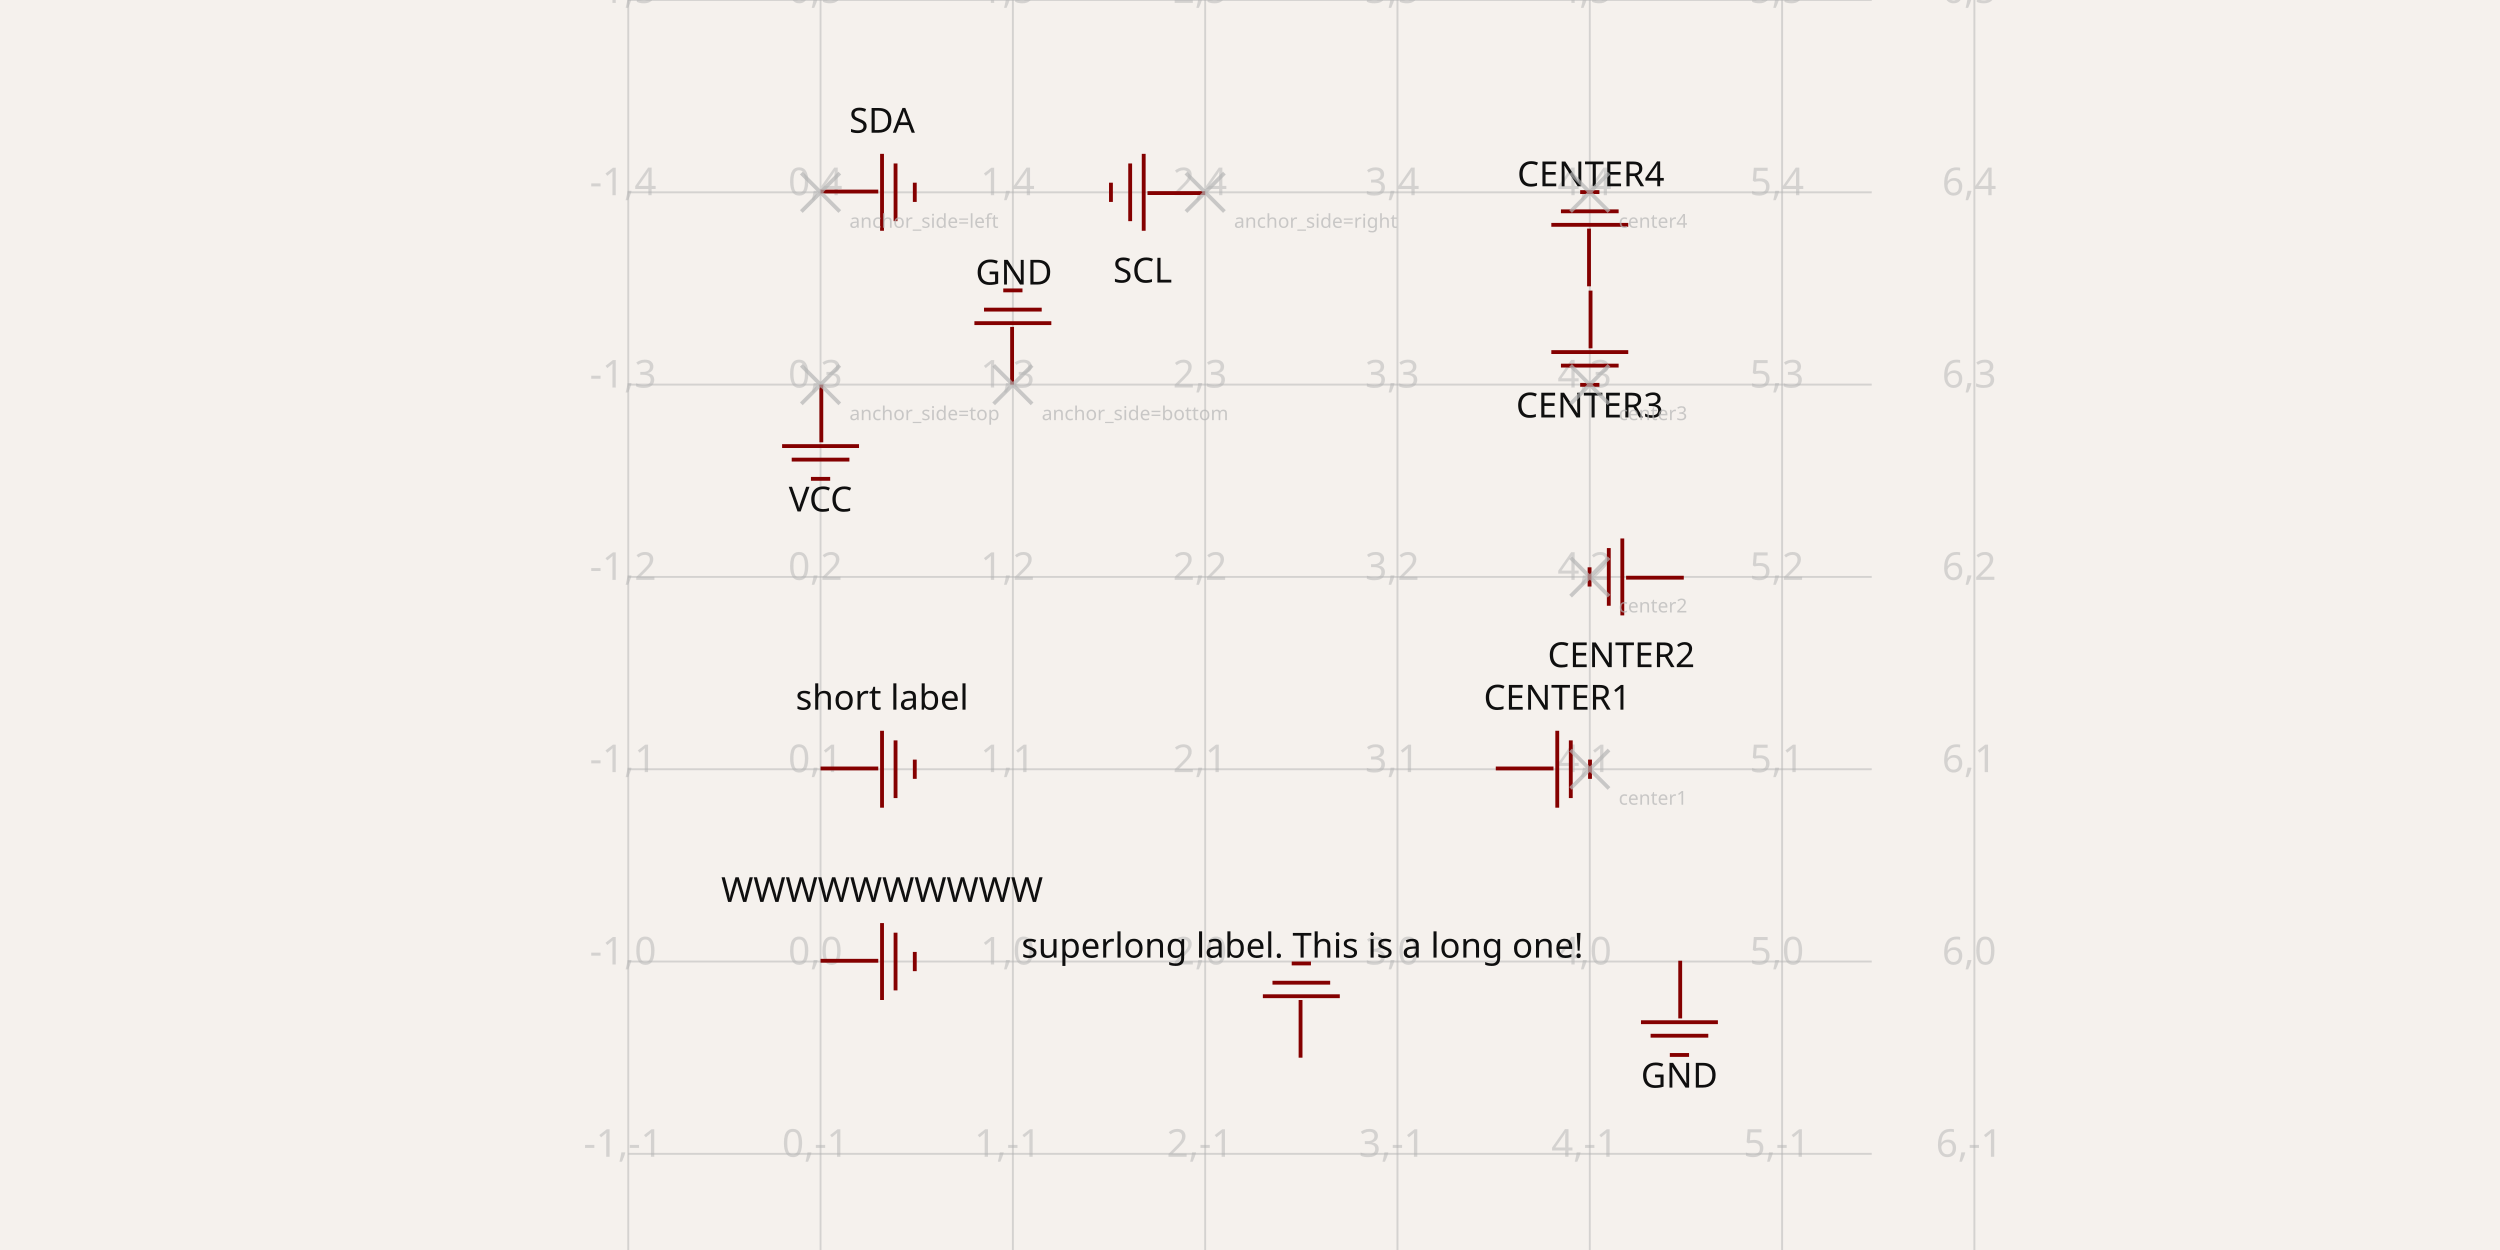
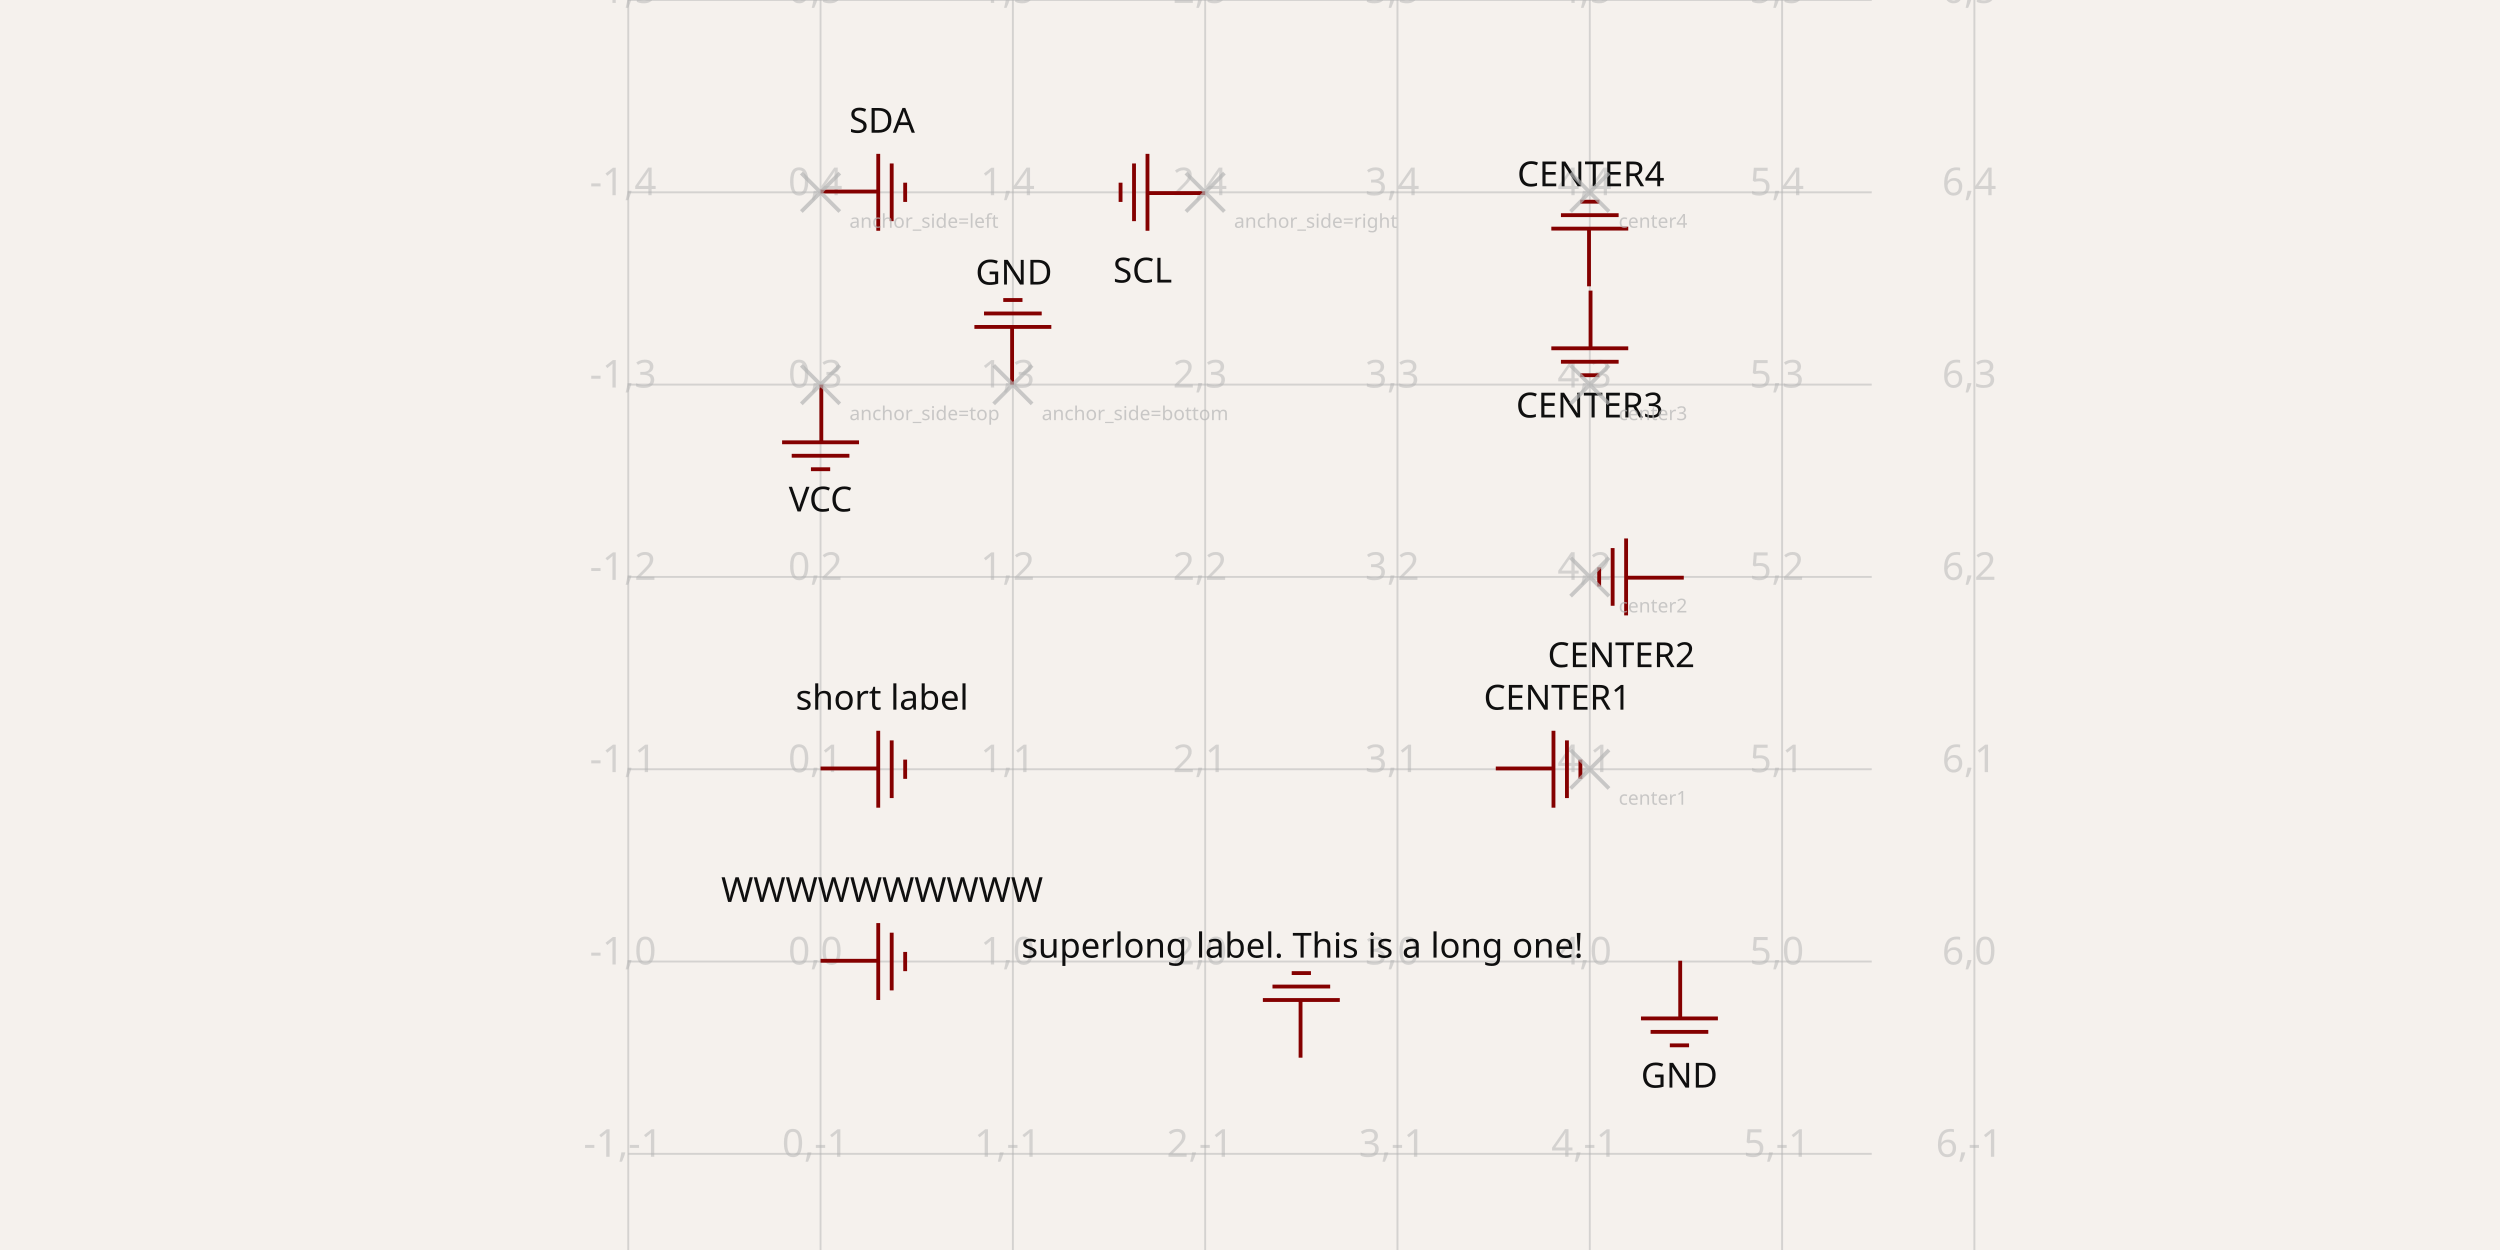
<svg xmlns="http://www.w3.org/2000/svg" width="1200" height="600" style="background-color: rgb(245, 241, 237)" data-real-to-screen-transform="matrix(92.3076923077,0,0,-92.3076923077,393.8672630769,461.5384615385)">
  <style>
              .boundary { fill: rgb(245, 241, 237); }
              .schematic-boundary { fill: none; stroke: #fff; }
              .component { fill: none; stroke: rgb(132, 0, 0); }
              .chip { fill: rgb(255, 255, 194); stroke: rgb(132, 0, 0); }
              .component-pin { fill: none; stroke: rgb(132, 0, 0); }
              .trace:hover {
                filter: invert(1);
              }
              .trace:hover .trace-crossing-outline {
                opacity: 0;
              }
              .text { font-family: sans-serif; fill: rgb(0, 150, 0); }
              .pin-number { fill: rgb(169, 0, 0); }
              .port-label { fill: rgb(0, 100, 100); }
              .component-name { fill: rgb(0, 100, 100); }
            </style>
  <rect class="boundary" x="0" y="0" width="1200" height="600" />
  <g class="grid">
    <line x1="301.56" y1="600" x2="301.56" y2="0" stroke="rgb(181, 181, 181)" stroke-width="0.923" stroke-opacity="0.5" />
    <line x1="393.867" y1="600" x2="393.867" y2="0" stroke="rgb(181, 181, 181)" stroke-width="0.923" stroke-opacity="0.5" />
    <line x1="486.175" y1="600" x2="486.175" y2="0" stroke="rgb(181, 181, 181)" stroke-width="0.923" stroke-opacity="0.5" />
    <line x1="578.483" y1="600" x2="578.483" y2="0" stroke="rgb(181, 181, 181)" stroke-width="0.923" stroke-opacity="0.5" />
    <line x1="670.79" y1="600" x2="670.79" y2="0" stroke="rgb(181, 181, 181)" stroke-width="0.923" stroke-opacity="0.5" />
    <line x1="763.098" y1="600" x2="763.098" y2="0" stroke="rgb(181, 181, 181)" stroke-width="0.923" stroke-opacity="0.5" />
    <line x1="855.406" y1="600" x2="855.406" y2="0" stroke="rgb(181, 181, 181)" stroke-width="0.923" stroke-opacity="0.5" />
    <line x1="947.713" y1="600" x2="947.713" y2="0" stroke="rgb(181, 181, 181)" stroke-width="0.923" stroke-opacity="0.5" />
    <line x1="301.56" y1="646.154" x2="898.44" y2="646.154" stroke="rgb(181, 181, 181)" stroke-width="0.923" stroke-opacity="0.5" />
    <line x1="301.56" y1="553.846" x2="898.44" y2="553.846" stroke="rgb(181, 181, 181)" stroke-width="0.923" stroke-opacity="0.5" />
    <line x1="301.56" y1="461.538" x2="898.44" y2="461.538" stroke="rgb(181, 181, 181)" stroke-width="0.923" stroke-opacity="0.5" />
    <line x1="301.56" y1="369.231" x2="898.44" y2="369.231" stroke="rgb(181, 181, 181)" stroke-width="0.923" stroke-opacity="0.5" />
    <line x1="301.56" y1="276.923" x2="898.44" y2="276.923" stroke="rgb(181, 181, 181)" stroke-width="0.923" stroke-opacity="0.5" />
    <line x1="301.56" y1="184.615" x2="898.44" y2="184.615" stroke="rgb(181, 181, 181)" stroke-width="0.923" stroke-opacity="0.5" />
    <line x1="301.56" y1="92.308" x2="898.44" y2="92.308" stroke="rgb(181, 181, 181)" stroke-width="0.923" stroke-opacity="0.5" />
    <line x1="301.56" y1="0" x2="898.44" y2="0" stroke="rgb(181, 181, 181)" stroke-width="0.923" stroke-opacity="0.5" />
    <text x="299.06" y="641.154" fill="rgb(181, 181, 181)" font-size="18.462" fill-opacity="0.5" text-anchor="middle" dominant-baseline="middle" font-family="sans-serif">-1,-2</text>
    <text x="299.06" y="548.846" fill="rgb(181, 181, 181)" font-size="18.462" fill-opacity="0.5" text-anchor="middle" dominant-baseline="middle" font-family="sans-serif">-1,-1</text>
    <text x="299.06" y="456.538" fill="rgb(181, 181, 181)" font-size="18.462" fill-opacity="0.5" text-anchor="middle" dominant-baseline="middle" font-family="sans-serif">-1,0</text>
    <text x="299.06" y="364.231" fill="rgb(181, 181, 181)" font-size="18.462" fill-opacity="0.5" text-anchor="middle" dominant-baseline="middle" font-family="sans-serif">-1,1</text>
    <text x="299.06" y="271.923" fill="rgb(181, 181, 181)" font-size="18.462" fill-opacity="0.5" text-anchor="middle" dominant-baseline="middle" font-family="sans-serif">-1,2</text>
    <text x="299.06" y="179.615" fill="rgb(181, 181, 181)" font-size="18.462" fill-opacity="0.5" text-anchor="middle" dominant-baseline="middle" font-family="sans-serif">-1,3</text>
    <text x="299.06" y="87.308" fill="rgb(181, 181, 181)" font-size="18.462" fill-opacity="0.5" text-anchor="middle" dominant-baseline="middle" font-family="sans-serif">-1,4</text>
    <text x="299.06" y="-5" fill="rgb(181, 181, 181)" font-size="18.462" fill-opacity="0.5" text-anchor="middle" dominant-baseline="middle" font-family="sans-serif">-1,5</text>
    <text x="391.367" y="641.154" fill="rgb(181, 181, 181)" font-size="18.462" fill-opacity="0.5" text-anchor="middle" dominant-baseline="middle" font-family="sans-serif">0,-2</text>
    <text x="391.367" y="548.846" fill="rgb(181, 181, 181)" font-size="18.462" fill-opacity="0.5" text-anchor="middle" dominant-baseline="middle" font-family="sans-serif">0,-1</text>
    <text x="391.367" y="456.538" fill="rgb(181, 181, 181)" font-size="18.462" fill-opacity="0.5" text-anchor="middle" dominant-baseline="middle" font-family="sans-serif">0,0</text>
    <text x="391.367" y="364.231" fill="rgb(181, 181, 181)" font-size="18.462" fill-opacity="0.5" text-anchor="middle" dominant-baseline="middle" font-family="sans-serif">0,1</text>
    <text x="391.367" y="271.923" fill="rgb(181, 181, 181)" font-size="18.462" fill-opacity="0.5" text-anchor="middle" dominant-baseline="middle" font-family="sans-serif">0,2</text>
    <text x="391.367" y="179.615" fill="rgb(181, 181, 181)" font-size="18.462" fill-opacity="0.5" text-anchor="middle" dominant-baseline="middle" font-family="sans-serif">0,3</text>
    <text x="391.367" y="87.308" fill="rgb(181, 181, 181)" font-size="18.462" fill-opacity="0.5" text-anchor="middle" dominant-baseline="middle" font-family="sans-serif">0,4</text>
    <text x="391.367" y="-5" fill="rgb(181, 181, 181)" font-size="18.462" fill-opacity="0.5" text-anchor="middle" dominant-baseline="middle" font-family="sans-serif">0,5</text>
    <text x="483.675" y="641.154" fill="rgb(181, 181, 181)" font-size="18.462" fill-opacity="0.5" text-anchor="middle" dominant-baseline="middle" font-family="sans-serif">1,-2</text>
    <text x="483.675" y="548.846" fill="rgb(181, 181, 181)" font-size="18.462" fill-opacity="0.5" text-anchor="middle" dominant-baseline="middle" font-family="sans-serif">1,-1</text>
    <text x="483.675" y="456.538" fill="rgb(181, 181, 181)" font-size="18.462" fill-opacity="0.5" text-anchor="middle" dominant-baseline="middle" font-family="sans-serif">1,0</text>
    <text x="483.675" y="364.231" fill="rgb(181, 181, 181)" font-size="18.462" fill-opacity="0.5" text-anchor="middle" dominant-baseline="middle" font-family="sans-serif">1,1</text>
    <text x="483.675" y="271.923" fill="rgb(181, 181, 181)" font-size="18.462" fill-opacity="0.5" text-anchor="middle" dominant-baseline="middle" font-family="sans-serif">1,2</text>
    <text x="483.675" y="179.615" fill="rgb(181, 181, 181)" font-size="18.462" fill-opacity="0.5" text-anchor="middle" dominant-baseline="middle" font-family="sans-serif">1,3</text>
    <text x="483.675" y="87.308" fill="rgb(181, 181, 181)" font-size="18.462" fill-opacity="0.5" text-anchor="middle" dominant-baseline="middle" font-family="sans-serif">1,4</text>
    <text x="483.675" y="-5" fill="rgb(181, 181, 181)" font-size="18.462" fill-opacity="0.5" text-anchor="middle" dominant-baseline="middle" font-family="sans-serif">1,5</text>
    <text x="575.983" y="641.154" fill="rgb(181, 181, 181)" font-size="18.462" fill-opacity="0.5" text-anchor="middle" dominant-baseline="middle" font-family="sans-serif">2,-2</text>
    <text x="575.983" y="548.846" fill="rgb(181, 181, 181)" font-size="18.462" fill-opacity="0.5" text-anchor="middle" dominant-baseline="middle" font-family="sans-serif">2,-1</text>
    <text x="575.983" y="456.538" fill="rgb(181, 181, 181)" font-size="18.462" fill-opacity="0.5" text-anchor="middle" dominant-baseline="middle" font-family="sans-serif">2,0</text>
    <text x="575.983" y="364.231" fill="rgb(181, 181, 181)" font-size="18.462" fill-opacity="0.5" text-anchor="middle" dominant-baseline="middle" font-family="sans-serif">2,1</text>
    <text x="575.983" y="271.923" fill="rgb(181, 181, 181)" font-size="18.462" fill-opacity="0.5" text-anchor="middle" dominant-baseline="middle" font-family="sans-serif">2,2</text>
    <text x="575.983" y="179.615" fill="rgb(181, 181, 181)" font-size="18.462" fill-opacity="0.5" text-anchor="middle" dominant-baseline="middle" font-family="sans-serif">2,3</text>
    <text x="575.983" y="87.308" fill="rgb(181, 181, 181)" font-size="18.462" fill-opacity="0.5" text-anchor="middle" dominant-baseline="middle" font-family="sans-serif">2,4</text>
    <text x="575.983" y="-5" fill="rgb(181, 181, 181)" font-size="18.462" fill-opacity="0.5" text-anchor="middle" dominant-baseline="middle" font-family="sans-serif">2,5</text>
    <text x="668.29" y="641.154" fill="rgb(181, 181, 181)" font-size="18.462" fill-opacity="0.5" text-anchor="middle" dominant-baseline="middle" font-family="sans-serif">3,-2</text>
    <text x="668.29" y="548.846" fill="rgb(181, 181, 181)" font-size="18.462" fill-opacity="0.5" text-anchor="middle" dominant-baseline="middle" font-family="sans-serif">3,-1</text>
    <text x="668.29" y="456.538" fill="rgb(181, 181, 181)" font-size="18.462" fill-opacity="0.5" text-anchor="middle" dominant-baseline="middle" font-family="sans-serif">3,0</text>
    <text x="668.29" y="364.231" fill="rgb(181, 181, 181)" font-size="18.462" fill-opacity="0.5" text-anchor="middle" dominant-baseline="middle" font-family="sans-serif">3,1</text>
    <text x="668.29" y="271.923" fill="rgb(181, 181, 181)" font-size="18.462" fill-opacity="0.5" text-anchor="middle" dominant-baseline="middle" font-family="sans-serif">3,2</text>
    <text x="668.29" y="179.615" fill="rgb(181, 181, 181)" font-size="18.462" fill-opacity="0.5" text-anchor="middle" dominant-baseline="middle" font-family="sans-serif">3,3</text>
    <text x="668.29" y="87.308" fill="rgb(181, 181, 181)" font-size="18.462" fill-opacity="0.5" text-anchor="middle" dominant-baseline="middle" font-family="sans-serif">3,4</text>
    <text x="668.29" y="-5" fill="rgb(181, 181, 181)" font-size="18.462" fill-opacity="0.5" text-anchor="middle" dominant-baseline="middle" font-family="sans-serif">3,5</text>
    <text x="760.598" y="641.154" fill="rgb(181, 181, 181)" font-size="18.462" fill-opacity="0.5" text-anchor="middle" dominant-baseline="middle" font-family="sans-serif">4,-2</text>
    <text x="760.598" y="548.846" fill="rgb(181, 181, 181)" font-size="18.462" fill-opacity="0.5" text-anchor="middle" dominant-baseline="middle" font-family="sans-serif">4,-1</text>
    <text x="760.598" y="456.538" fill="rgb(181, 181, 181)" font-size="18.462" fill-opacity="0.5" text-anchor="middle" dominant-baseline="middle" font-family="sans-serif">4,0</text>
    <text x="760.598" y="364.231" fill="rgb(181, 181, 181)" font-size="18.462" fill-opacity="0.5" text-anchor="middle" dominant-baseline="middle" font-family="sans-serif">4,1</text>
    <text x="760.598" y="271.923" fill="rgb(181, 181, 181)" font-size="18.462" fill-opacity="0.5" text-anchor="middle" dominant-baseline="middle" font-family="sans-serif">4,2</text>
    <text x="760.598" y="179.615" fill="rgb(181, 181, 181)" font-size="18.462" fill-opacity="0.5" text-anchor="middle" dominant-baseline="middle" font-family="sans-serif">4,3</text>
    <text x="760.598" y="87.308" fill="rgb(181, 181, 181)" font-size="18.462" fill-opacity="0.5" text-anchor="middle" dominant-baseline="middle" font-family="sans-serif">4,4</text>
    <text x="760.598" y="-5" fill="rgb(181, 181, 181)" font-size="18.462" fill-opacity="0.5" text-anchor="middle" dominant-baseline="middle" font-family="sans-serif">4,5</text>
    <text x="852.906" y="641.154" fill="rgb(181, 181, 181)" font-size="18.462" fill-opacity="0.5" text-anchor="middle" dominant-baseline="middle" font-family="sans-serif">5,-2</text>
    <text x="852.906" y="548.846" fill="rgb(181, 181, 181)" font-size="18.462" fill-opacity="0.5" text-anchor="middle" dominant-baseline="middle" font-family="sans-serif">5,-1</text>
    <text x="852.906" y="456.538" fill="rgb(181, 181, 181)" font-size="18.462" fill-opacity="0.5" text-anchor="middle" dominant-baseline="middle" font-family="sans-serif">5,0</text>
    <text x="852.906" y="364.231" fill="rgb(181, 181, 181)" font-size="18.462" fill-opacity="0.5" text-anchor="middle" dominant-baseline="middle" font-family="sans-serif">5,1</text>
    <text x="852.906" y="271.923" fill="rgb(181, 181, 181)" font-size="18.462" fill-opacity="0.5" text-anchor="middle" dominant-baseline="middle" font-family="sans-serif">5,2</text>
    <text x="852.906" y="179.615" fill="rgb(181, 181, 181)" font-size="18.462" fill-opacity="0.5" text-anchor="middle" dominant-baseline="middle" font-family="sans-serif">5,3</text>
    <text x="852.906" y="87.308" fill="rgb(181, 181, 181)" font-size="18.462" fill-opacity="0.5" text-anchor="middle" dominant-baseline="middle" font-family="sans-serif">5,4</text>
    <text x="852.906" y="-5" fill="rgb(181, 181, 181)" font-size="18.462" fill-opacity="0.5" text-anchor="middle" dominant-baseline="middle" font-family="sans-serif">5,5</text>
    <text x="945.213" y="641.154" fill="rgb(181, 181, 181)" font-size="18.462" fill-opacity="0.5" text-anchor="middle" dominant-baseline="middle" font-family="sans-serif">6,-2</text>
    <text x="945.213" y="548.846" fill="rgb(181, 181, 181)" font-size="18.462" fill-opacity="0.5" text-anchor="middle" dominant-baseline="middle" font-family="sans-serif">6,-1</text>
    <text x="945.213" y="456.538" fill="rgb(181, 181, 181)" font-size="18.462" fill-opacity="0.5" text-anchor="middle" dominant-baseline="middle" font-family="sans-serif">6,0</text>
    <text x="945.213" y="364.231" fill="rgb(181, 181, 181)" font-size="18.462" fill-opacity="0.5" text-anchor="middle" dominant-baseline="middle" font-family="sans-serif">6,1</text>
    <text x="945.213" y="271.923" fill="rgb(181, 181, 181)" font-size="18.462" fill-opacity="0.5" text-anchor="middle" dominant-baseline="middle" font-family="sans-serif">6,2</text>
    <text x="945.213" y="179.615" fill="rgb(181, 181, 181)" font-size="18.462" fill-opacity="0.5" text-anchor="middle" dominant-baseline="middle" font-family="sans-serif">6,3</text>
    <text x="945.213" y="87.308" fill="rgb(181, 181, 181)" font-size="18.462" fill-opacity="0.5" text-anchor="middle" dominant-baseline="middle" font-family="sans-serif">6,4</text>
    <text x="945.213" y="-5" fill="rgb(181, 181, 181)" font-size="18.462" fill-opacity="0.5" text-anchor="middle" dominant-baseline="middle" font-family="sans-serif">6,5</text>
  </g>
-   <rect class="component-overlay" x="375.406" y="184.615" width="36.923" height="45.228" fill="transparent" />
+   <rect class="component-overlay" x="375.406" y="184.615" width="36.923" height="40.613" fill="transparent" />
  <path d="M 394.236 184.615 L 394.236 212.308" stroke="rgb(132, 0, 0)" fill="none" stroke-width="1.846px" />
-   <path d="M 375.406 214.121 L 412.329 214.121" stroke="rgb(132, 0, 0)" fill="none" stroke-width="1.846px" />
-   <path d="M 380.021 220.613 L 407.713 220.613" stroke="rgb(132, 0, 0)" fill="none" stroke-width="1.846px" />
-   <path d="M 389.252 229.843 L 398.483 229.843" stroke="rgb(132, 0, 0)" fill="none" stroke-width="1.846px" />
+   <path d="M 375.406 212.305 L 412.329 212.305" stroke="rgb(132, 0, 0)" fill="none" stroke-width="1.846px" />
+   <path d="M 380.021 218.766 L 407.713 218.766" stroke="rgb(132, 0, 0)" fill="none" stroke-width="1.846px" />
+   <path d="M 389.252 225.228 L 398.483 225.228" stroke="rgb(132, 0, 0)" fill="none" stroke-width="1.846px" />
  <text x="393.818" y="232.613" fill="rgb(15, 15, 15)" font-family="sans-serif" text-anchor="middle" dominant-baseline="hanging" font-size="16.615px">VCC</text>
  <text x="329.203" y="232.613" fill="rgb(15, 15, 15)" font-family="sans-serif" text-anchor="middle" dominant-baseline="auto" font-size="16.615px" />
-   <rect class="component-overlay" x="467.713" y="139.387" width="36.923" height="45.228" fill="transparent" />
+   <rect class="component-overlay" x="467.713" y="144.003" width="36.923" height="40.613" fill="transparent" />
  <path d="M 485.806 184.615 L 485.806 156.923" stroke="rgb(132, 0, 0)" fill="none" stroke-width="1.846px" />
-   <path d="M 504.636 155.109 L 467.713 155.109" stroke="rgb(132, 0, 0)" fill="none" stroke-width="1.846px" />
-   <path d="M 500.021 148.618 L 472.329 148.618" stroke="rgb(132, 0, 0)" fill="none" stroke-width="1.846px" />
-   <path d="M 490.79 139.387 L 481.56 139.387" stroke="rgb(132, 0, 0)" fill="none" stroke-width="1.846px" />
+   <path d="M 504.636 156.926 L 467.713 156.926" stroke="rgb(132, 0, 0)" fill="none" stroke-width="1.846px" />
+   <path d="M 500.021 150.464 L 472.329 150.464" stroke="rgb(132, 0, 0)" fill="none" stroke-width="1.846px" />
+   <path d="M 490.79 144.003 L 481.56 144.003" stroke="rgb(132, 0, 0)" fill="none" stroke-width="1.846px" />
  <text x="486.685" y="123.695" fill="rgb(15, 15, 15)" font-family="sans-serif" text-anchor="middle" dominant-baseline="hanging" font-size="16.615px">GND</text>
  <text x="551.301" y="123.695" fill="rgb(15, 15, 15)" font-family="sans-serif" text-anchor="middle" dominant-baseline="auto" font-size="16.615px" />
-   <rect class="component-overlay" x="393.867" y="73.846" width="45.228" height="36.923" fill="transparent" />
+   <rect class="component-overlay" x="393.867" y="73.846" width="40.613" height="36.923" fill="transparent" />
  <path d="M 393.867 91.938 L 421.56 91.938" stroke="rgb(132, 0, 0)" fill="none" stroke-width="1.846px" />
-   <path d="M 423.373 110.769 L 423.373 73.846" stroke="rgb(132, 0, 0)" fill="none" stroke-width="1.846px" />
-   <path d="M 429.865 106.154 L 429.865 78.462" stroke="rgb(132, 0, 0)" fill="none" stroke-width="1.846px" />
-   <path d="M 439.095 96.923 L 439.095 87.692" stroke="rgb(132, 0, 0)" fill="none" stroke-width="1.846px" />
+   <path d="M 421.557 110.769 L 421.557 73.846" stroke="rgb(132, 0, 0)" fill="none" stroke-width="1.846px" />
+   <path d="M 428.018 106.154 L 428.018 78.462" stroke="rgb(132, 0, 0)" fill="none" stroke-width="1.846px" />
+   <path d="M 434.48 96.923 L 434.48 87.692" stroke="rgb(132, 0, 0)" fill="none" stroke-width="1.846px" />
  <text x="423.403" y="50.818" fill="rgb(15, 15, 15)" font-family="sans-serif" text-anchor="middle" dominant-baseline="hanging" font-size="16.615px">SDA</text>
  <text x="423.403" y="115.434" fill="rgb(15, 15, 15)" font-family="sans-serif" text-anchor="middle" dominant-baseline="auto" font-size="16.615px" />
-   <rect class="component-overlay" x="533.255" y="73.846" width="45.228" height="36.923" fill="transparent" />
+   <rect class="component-overlay" x="537.87" y="73.846" width="40.613" height="36.923" fill="transparent" />
  <path d="M 578.483 92.677 L 550.79 92.677" stroke="rgb(132, 0, 0)" fill="none" stroke-width="1.846px" />
-   <path d="M 548.977 73.846 L 548.977 110.769" stroke="rgb(132, 0, 0)" fill="none" stroke-width="1.846px" />
-   <path d="M 542.485 78.462 L 542.485 106.154" stroke="rgb(132, 0, 0)" fill="none" stroke-width="1.846px" />
-   <path d="M 533.255 87.692 L 533.255 96.923" stroke="rgb(132, 0, 0)" fill="none" stroke-width="1.846px" />
+   <path d="M 550.793 73.846 L 550.793 110.769" stroke="rgb(132, 0, 0)" fill="none" stroke-width="1.846px" />
+   <path d="M 544.332 78.462 L 544.332 106.154" stroke="rgb(132, 0, 0)" fill="none" stroke-width="1.846px" />
+   <path d="M 537.87 87.692 L 537.87 96.923" stroke="rgb(132, 0, 0)" fill="none" stroke-width="1.846px" />
  <text x="548.485" y="122.72" fill="rgb(15, 15, 15)" font-family="sans-serif" text-anchor="middle" dominant-baseline="hanging" font-size="16.615px">SCL</text>
  <text x="548.485" y="58.105" fill="rgb(15, 15, 15)" font-family="sans-serif" text-anchor="middle" dominant-baseline="auto" font-size="16.615px" />
-   <rect class="component-overlay" x="393.867" y="350.769" width="45.228" height="36.923" fill="transparent" />
+   <rect class="component-overlay" x="393.867" y="350.769" width="40.613" height="36.923" fill="transparent" />
  <path d="M 393.867 368.862 L 421.56 368.862" stroke="rgb(132, 0, 0)" fill="none" stroke-width="1.846px" />
-   <path d="M 423.373 387.692 L 423.373 350.769" stroke="rgb(132, 0, 0)" fill="none" stroke-width="1.846px" />
-   <path d="M 429.865 383.077 L 429.865 355.385" stroke="rgb(132, 0, 0)" fill="none" stroke-width="1.846px" />
-   <path d="M 439.095 373.846 L 439.095 364.615" stroke="rgb(132, 0, 0)" fill="none" stroke-width="1.846px" />
+   <path d="M 421.557 387.692 L 421.557 350.769" stroke="rgb(132, 0, 0)" fill="none" stroke-width="1.846px" />
+   <path d="M 428.018 383.077 L 428.018 355.385" stroke="rgb(132, 0, 0)" fill="none" stroke-width="1.846px" />
+   <path d="M 434.48 373.846 L 434.48 364.615" stroke="rgb(132, 0, 0)" fill="none" stroke-width="1.846px" />
  <text x="423.403" y="327.741" fill="rgb(15, 15, 15)" font-family="sans-serif" text-anchor="middle" dominant-baseline="hanging" font-size="16.615px">short label</text>
  <text x="423.403" y="392.357" fill="rgb(15, 15, 15)" font-family="sans-serif" text-anchor="middle" dominant-baseline="auto" font-size="16.615px" />
-   <rect class="component-overlay" x="393.867" y="443.077" width="45.228" height="36.923" fill="transparent" />
+   <rect class="component-overlay" x="393.867" y="443.077" width="40.613" height="36.923" fill="transparent" />
  <path d="M 393.867 461.169 L 421.56 461.169" stroke="rgb(132, 0, 0)" fill="none" stroke-width="1.846px" />
-   <path d="M 423.373 480 L 423.373 443.077" stroke="rgb(132, 0, 0)" fill="none" stroke-width="1.846px" />
-   <path d="M 429.865 475.385 L 429.865 447.692" stroke="rgb(132, 0, 0)" fill="none" stroke-width="1.846px" />
-   <path d="M 439.095 466.154 L 439.095 456.923" stroke="rgb(132, 0, 0)" fill="none" stroke-width="1.846px" />
+   <path d="M 421.557 480 L 421.557 443.077" stroke="rgb(132, 0, 0)" fill="none" stroke-width="1.846px" />
+   <path d="M 428.018 475.385 L 428.018 447.692" stroke="rgb(132, 0, 0)" fill="none" stroke-width="1.846px" />
+   <path d="M 434.48 466.154 L 434.48 456.923" stroke="rgb(132, 0, 0)" fill="none" stroke-width="1.846px" />
  <text x="423.403" y="420.049" fill="rgb(15, 15, 15)" font-family="sans-serif" text-anchor="middle" dominant-baseline="hanging" font-size="16.615px">WWWWWWWWWW</text>
  <text x="423.403" y="484.664" fill="rgb(15, 15, 15)" font-family="sans-serif" text-anchor="middle" dominant-baseline="auto" font-size="16.615px" />
-   <rect class="component-overlay" x="606.175" y="462.464" width="36.923" height="45.228" fill="transparent" />
+   <rect class="component-overlay" x="606.175" y="467.08" width="36.923" height="40.613" fill="transparent" />
  <path d="M 624.267 507.692 L 624.267 480" stroke="rgb(132, 0, 0)" fill="none" stroke-width="1.846px" />
-   <path d="M 643.098 478.186 L 606.175 478.186" stroke="rgb(132, 0, 0)" fill="none" stroke-width="1.846px" />
-   <path d="M 638.483 471.695 L 610.79 471.695" stroke="rgb(132, 0, 0)" fill="none" stroke-width="1.846px" />
-   <path d="M 629.252 462.464 L 620.021 462.464" stroke="rgb(132, 0, 0)" fill="none" stroke-width="1.846px" />
+   <path d="M 643.098 480.003 L 606.175 480.003" stroke="rgb(132, 0, 0)" fill="none" stroke-width="1.846px" />
+   <path d="M 638.483 473.541 L 610.79 473.541" stroke="rgb(132, 0, 0)" fill="none" stroke-width="1.846px" />
+   <path d="M 629.252 467.08 L 620.021 467.08" stroke="rgb(132, 0, 0)" fill="none" stroke-width="1.846px" />
  <text x="625.147" y="446.772" fill="rgb(15, 15, 15)" font-family="sans-serif" text-anchor="middle" dominant-baseline="hanging" font-size="16.615px">superlong label. This is a long one!</text>
  <text x="689.762" y="446.772" fill="rgb(15, 15, 15)" font-family="sans-serif" text-anchor="middle" dominant-baseline="auto" font-size="16.615px" />
-   <rect class="component-overlay" x="717.978" y="350.769" width="45.228" height="36.923" fill="transparent" />
+   <rect class="component-overlay" x="717.978" y="350.769" width="40.613" height="36.923" fill="transparent" />
  <path d="M 717.978 368.862 L 745.67 368.862" stroke="rgb(132, 0, 0)" fill="none" stroke-width="1.846px" />
-   <path d="M 747.484 387.692 L 747.484 350.769" stroke="rgb(132, 0, 0)" fill="none" stroke-width="1.846px" />
-   <path d="M 753.975 383.077 L 753.975 355.385" stroke="rgb(132, 0, 0)" fill="none" stroke-width="1.846px" />
-   <path d="M 763.206 373.846 L 763.206 364.615" stroke="rgb(132, 0, 0)" fill="none" stroke-width="1.846px" />
+   <path d="M 745.668 387.692 L 745.668 350.769" stroke="rgb(132, 0, 0)" fill="none" stroke-width="1.846px" />
+   <path d="M 752.129 383.077 L 752.129 355.385" stroke="rgb(132, 0, 0)" fill="none" stroke-width="1.846px" />
+   <path d="M 758.591 373.846 L 758.591 364.615" stroke="rgb(132, 0, 0)" fill="none" stroke-width="1.846px" />
  <text x="747.514" y="327.741" fill="rgb(15, 15, 15)" font-family="sans-serif" text-anchor="middle" dominant-baseline="hanging" font-size="16.615px">CENTER1</text>
  <text x="747.514" y="392.357" fill="rgb(15, 15, 15)" font-family="sans-serif" text-anchor="middle" dominant-baseline="auto" font-size="16.615px" />
-   <rect class="component-overlay" x="762.99" y="258.462" width="45.228" height="36.923" fill="transparent" />
+   <rect class="component-overlay" x="767.605" y="258.462" width="40.613" height="36.923" fill="transparent" />
  <path d="M 808.218 277.292 L 780.526 277.292" stroke="rgb(132, 0, 0)" fill="none" stroke-width="1.846px" />
-   <path d="M 778.712 258.462 L 778.712 295.385" stroke="rgb(132, 0, 0)" fill="none" stroke-width="1.846px" />
-   <path d="M 772.221 263.077 L 772.221 290.769" stroke="rgb(132, 0, 0)" fill="none" stroke-width="1.846px" />
-   <path d="M 762.99 272.308 L 762.99 281.538" stroke="rgb(132, 0, 0)" fill="none" stroke-width="1.846px" />
+   <path d="M 780.528 258.462 L 780.528 295.385" stroke="rgb(132, 0, 0)" fill="none" stroke-width="1.846px" />
+   <path d="M 774.067 263.077 L 774.067 290.769" stroke="rgb(132, 0, 0)" fill="none" stroke-width="1.846px" />
+   <path d="M 767.605 272.308 L 767.605 281.538" stroke="rgb(132, 0, 0)" fill="none" stroke-width="1.846px" />
  <text x="778.221" y="307.336" fill="rgb(15, 15, 15)" font-family="sans-serif" text-anchor="middle" dominant-baseline="hanging" font-size="16.615px">CENTER2</text>
  <text x="778.221" y="242.72" fill="rgb(15, 15, 15)" font-family="sans-serif" text-anchor="middle" dominant-baseline="auto" font-size="16.615px" />
-   <rect class="component-overlay" x="744.636" y="139.495" width="36.923" height="45.228" fill="transparent" />
+   <rect class="component-overlay" x="744.636" y="139.495" width="36.923" height="40.613" fill="transparent" />
  <path d="M 763.467 139.495 L 763.467 167.188" stroke="rgb(132, 0, 0)" fill="none" stroke-width="1.846px" />
-   <path d="M 744.636 169.001 L 781.56 169.001" stroke="rgb(132, 0, 0)" fill="none" stroke-width="1.846px" />
-   <path d="M 749.252 175.493 L 776.944 175.493" stroke="rgb(132, 0, 0)" fill="none" stroke-width="1.846px" />
-   <path d="M 758.483 184.723 L 767.713 184.723" stroke="rgb(132, 0, 0)" fill="none" stroke-width="1.846px" />
+   <path d="M 744.636 167.185 L 781.56 167.185" stroke="rgb(132, 0, 0)" fill="none" stroke-width="1.846px" />
+   <path d="M 749.252 173.646 L 776.944 173.646" stroke="rgb(132, 0, 0)" fill="none" stroke-width="1.846px" />
+   <path d="M 758.483 180.108 L 767.713 180.108" stroke="rgb(132, 0, 0)" fill="none" stroke-width="1.846px" />
  <text x="763.049" y="187.493" fill="rgb(15, 15, 15)" font-family="sans-serif" text-anchor="middle" dominant-baseline="hanging" font-size="16.615px">CENTER3</text>
  <text x="698.434" y="187.493" fill="rgb(15, 15, 15)" font-family="sans-serif" text-anchor="middle" dominant-baseline="auto" font-size="16.615px" />
-   <rect class="component-overlay" x="744.636" y="92.2" width="36.923" height="45.228" fill="transparent" />
+   <rect class="component-overlay" x="744.636" y="96.815" width="36.923" height="40.613" fill="transparent" />
  <path d="M 762.729 137.428 L 762.729 109.735" stroke="rgb(132, 0, 0)" fill="none" stroke-width="1.846px" />
-   <path d="M 781.56 107.922 L 744.636 107.922" stroke="rgb(132, 0, 0)" fill="none" stroke-width="1.846px" />
-   <path d="M 776.944 101.43 L 749.252 101.43" stroke="rgb(132, 0, 0)" fill="none" stroke-width="1.846px" />
-   <path d="M 767.713 92.2 L 758.483 92.2" stroke="rgb(132, 0, 0)" fill="none" stroke-width="1.846px" />
+   <path d="M 781.56 109.738 L 744.636 109.738" stroke="rgb(132, 0, 0)" fill="none" stroke-width="1.846px" />
+   <path d="M 776.944 103.277 L 749.252 103.277" stroke="rgb(132, 0, 0)" fill="none" stroke-width="1.846px" />
+   <path d="M 767.713 96.815 L 758.483 96.815" stroke="rgb(132, 0, 0)" fill="none" stroke-width="1.846px" />
  <text x="763.608" y="76.507" fill="rgb(15, 15, 15)" font-family="sans-serif" text-anchor="middle" dominant-baseline="hanging" font-size="16.615px">CENTER4</text>
  <text x="828.224" y="76.507" fill="rgb(15, 15, 15)" font-family="sans-serif" text-anchor="middle" dominant-baseline="auto" font-size="16.615px" />
-   <rect class="component-overlay" x="787.671" y="461.151" width="36.923" height="45.228" fill="transparent" />
+   <rect class="component-overlay" x="787.671" y="461.151" width="36.923" height="40.613" fill="transparent" />
  <path d="M 806.502 461.151 L 806.502 488.844" stroke="rgb(132, 0, 0)" fill="none" stroke-width="1.846px" />
-   <path d="M 787.671 490.657 L 824.594 490.657" stroke="rgb(132, 0, 0)" fill="none" stroke-width="1.846px" />
-   <path d="M 792.287 497.148 L 819.979 497.148" stroke="rgb(132, 0, 0)" fill="none" stroke-width="1.846px" />
-   <path d="M 801.517 506.379 L 810.748 506.379" stroke="rgb(132, 0, 0)" fill="none" stroke-width="1.846px" />
+   <path d="M 787.671 488.841 L 824.594 488.841" stroke="rgb(132, 0, 0)" fill="none" stroke-width="1.846px" />
+   <path d="M 792.287 495.302 L 819.979 495.302" stroke="rgb(132, 0, 0)" fill="none" stroke-width="1.846px" />
+   <path d="M 801.517 501.764 L 810.748 501.764" stroke="rgb(132, 0, 0)" fill="none" stroke-width="1.846px" />
  <text x="806.084" y="509.148" fill="rgb(15, 15, 15)" font-family="sans-serif" text-anchor="middle" dominant-baseline="hanging" font-size="16.615px">GND</text>
  <text x="741.468" y="509.148" fill="rgb(15, 15, 15)" font-family="sans-serif" text-anchor="middle" dominant-baseline="auto" font-size="16.615px" />
  <g class="labeled-points">
    <path d="M384.636,193.846 L403.098,175.385 M384.636,175.385 L403.098,193.846" stroke="rgb(181, 181, 181)" stroke-width="1.846" stroke-opacity="0.7" />
    <text x="407.713" y="198.462" fill="rgb(181, 181, 181)" font-size="9.231" fill-opacity="0.7" text-anchor="start" font-family="sans-serif" dominant-baseline="middle">anchor_side=top</text>
    <path d="M476.944,193.846 L495.406,175.385 M476.944,175.385 L495.406,193.846" stroke="rgb(181, 181, 181)" stroke-width="1.846" stroke-opacity="0.7" />
    <text x="500.021" y="198.462" fill="rgb(181, 181, 181)" font-size="9.231" fill-opacity="0.7" text-anchor="start" font-family="sans-serif" dominant-baseline="middle">anchor_side=bottom</text>
    <path d="M384.636,101.538 L403.098,83.077 M384.636,83.077 L403.098,101.538" stroke="rgb(181, 181, 181)" stroke-width="1.846" stroke-opacity="0.7" />
    <text x="407.713" y="106.154" fill="rgb(181, 181, 181)" font-size="9.231" fill-opacity="0.7" text-anchor="start" font-family="sans-serif" dominant-baseline="middle">anchor_side=left</text>
    <path d="M569.252,101.538 L587.713,83.077 M569.252,83.077 L587.713,101.538" stroke="rgb(181, 181, 181)" stroke-width="1.846" stroke-opacity="0.7" />
    <text x="592.329" y="106.154" fill="rgb(181, 181, 181)" font-size="9.231" fill-opacity="0.7" text-anchor="start" font-family="sans-serif" dominant-baseline="middle">anchor_side=right</text>
    <path d="M753.867,378.462 L772.329,360 M753.867,360 L772.329,378.462" stroke="rgb(181, 181, 181)" stroke-width="1.846" stroke-opacity="0.7" />
    <text x="776.944" y="383.077" fill="rgb(181, 181, 181)" font-size="9.231" fill-opacity="0.7" text-anchor="start" font-family="sans-serif" dominant-baseline="middle">center1</text>
    <path d="M753.867,286.154 L772.329,267.692 M753.867,267.692 L772.329,286.154" stroke="rgb(181, 181, 181)" stroke-width="1.846" stroke-opacity="0.7" />
    <text x="776.944" y="290.769" fill="rgb(181, 181, 181)" font-size="9.231" fill-opacity="0.7" text-anchor="start" font-family="sans-serif" dominant-baseline="middle">center2</text>
    <path d="M753.867,193.846 L772.329,175.385 M753.867,175.385 L772.329,193.846" stroke="rgb(181, 181, 181)" stroke-width="1.846" stroke-opacity="0.7" />
    <text x="776.944" y="198.462" fill="rgb(181, 181, 181)" font-size="9.231" fill-opacity="0.7" text-anchor="start" font-family="sans-serif" dominant-baseline="middle">center3</text>
    <path d="M753.867,101.538 L772.329,83.077 M753.867,83.077 L772.329,101.538" stroke="rgb(181, 181, 181)" stroke-width="1.846" stroke-opacity="0.7" />
    <text x="776.944" y="106.154" fill="rgb(181, 181, 181)" font-size="9.231" fill-opacity="0.7" text-anchor="start" font-family="sans-serif" dominant-baseline="middle">center4</text>
  </g>
</svg>
